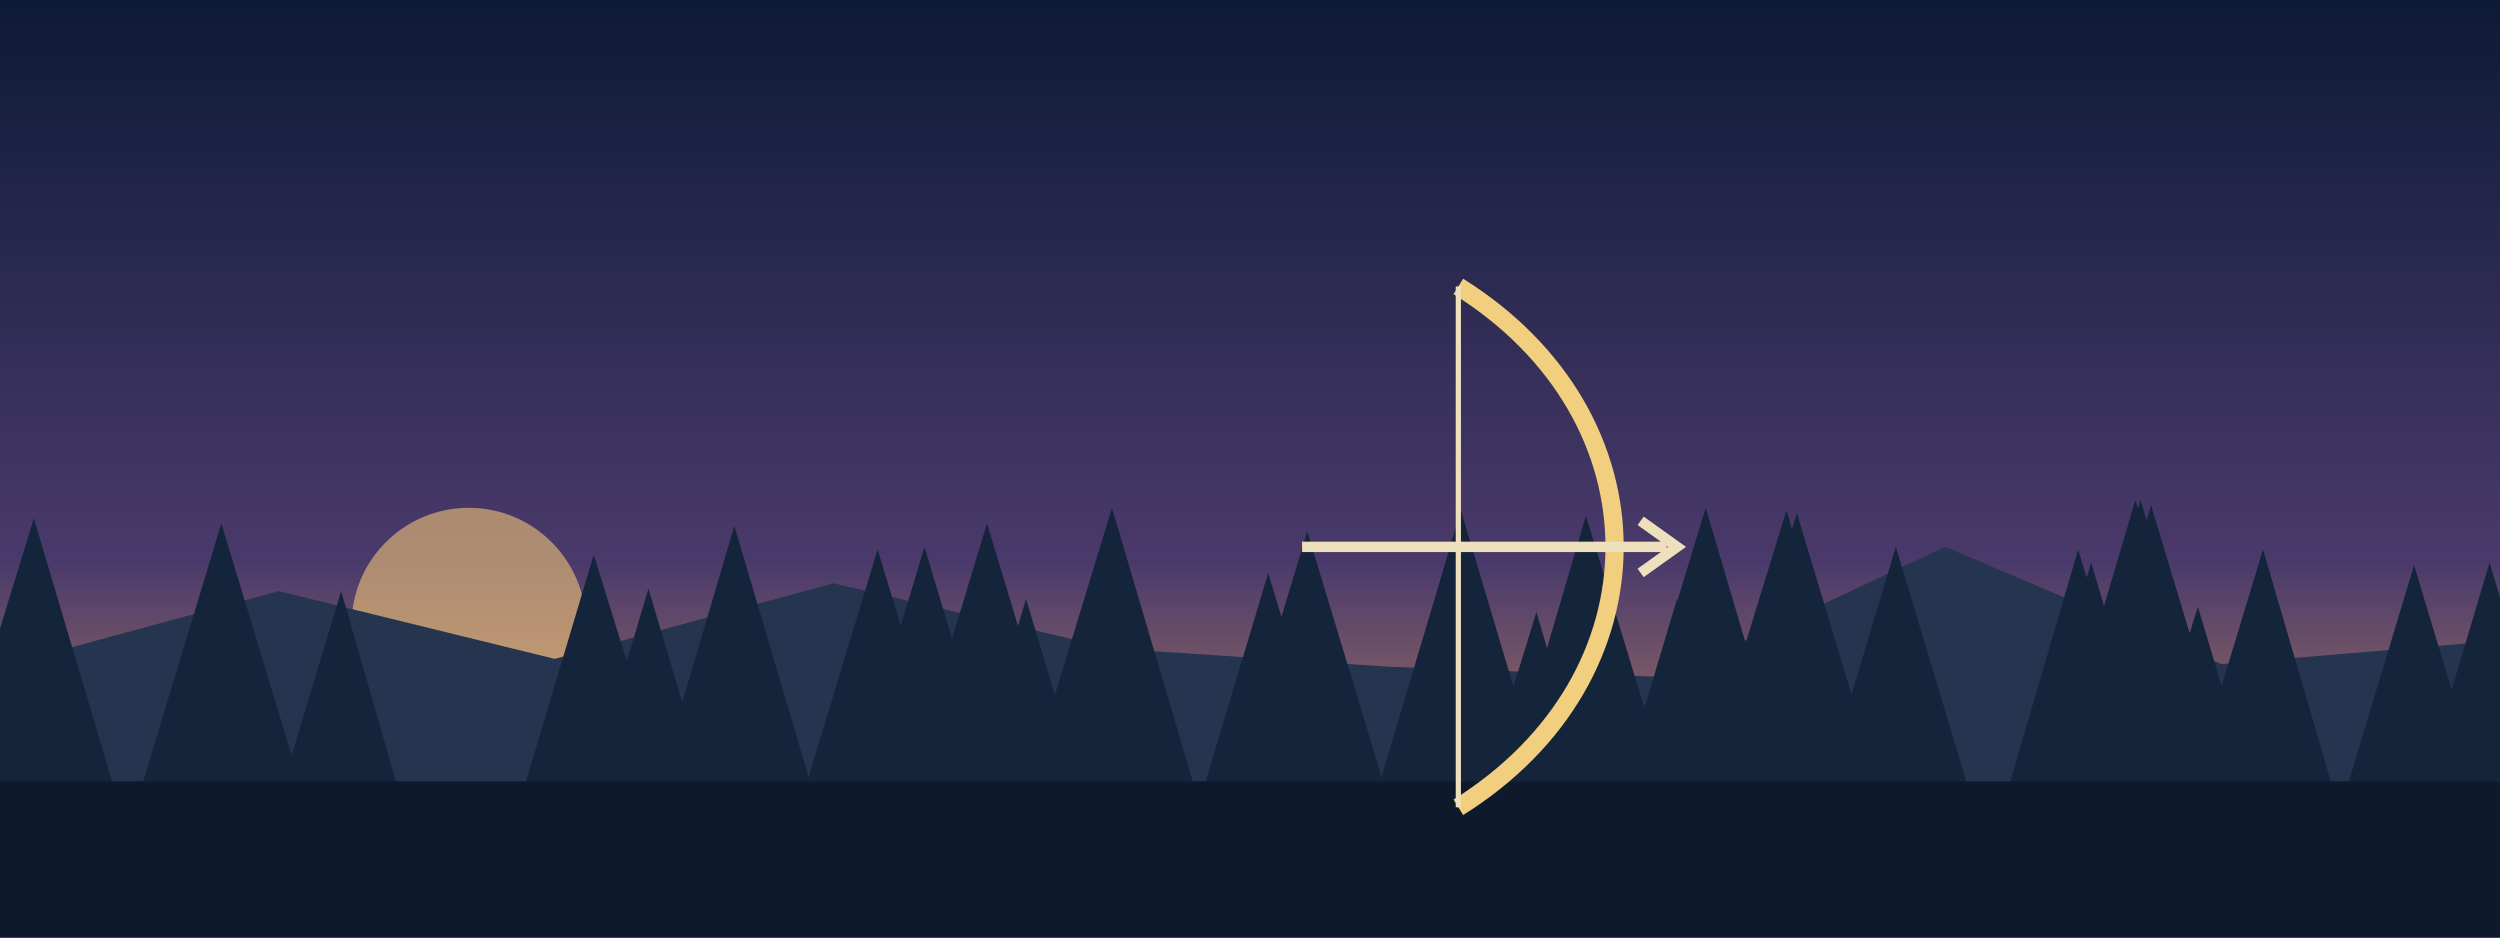
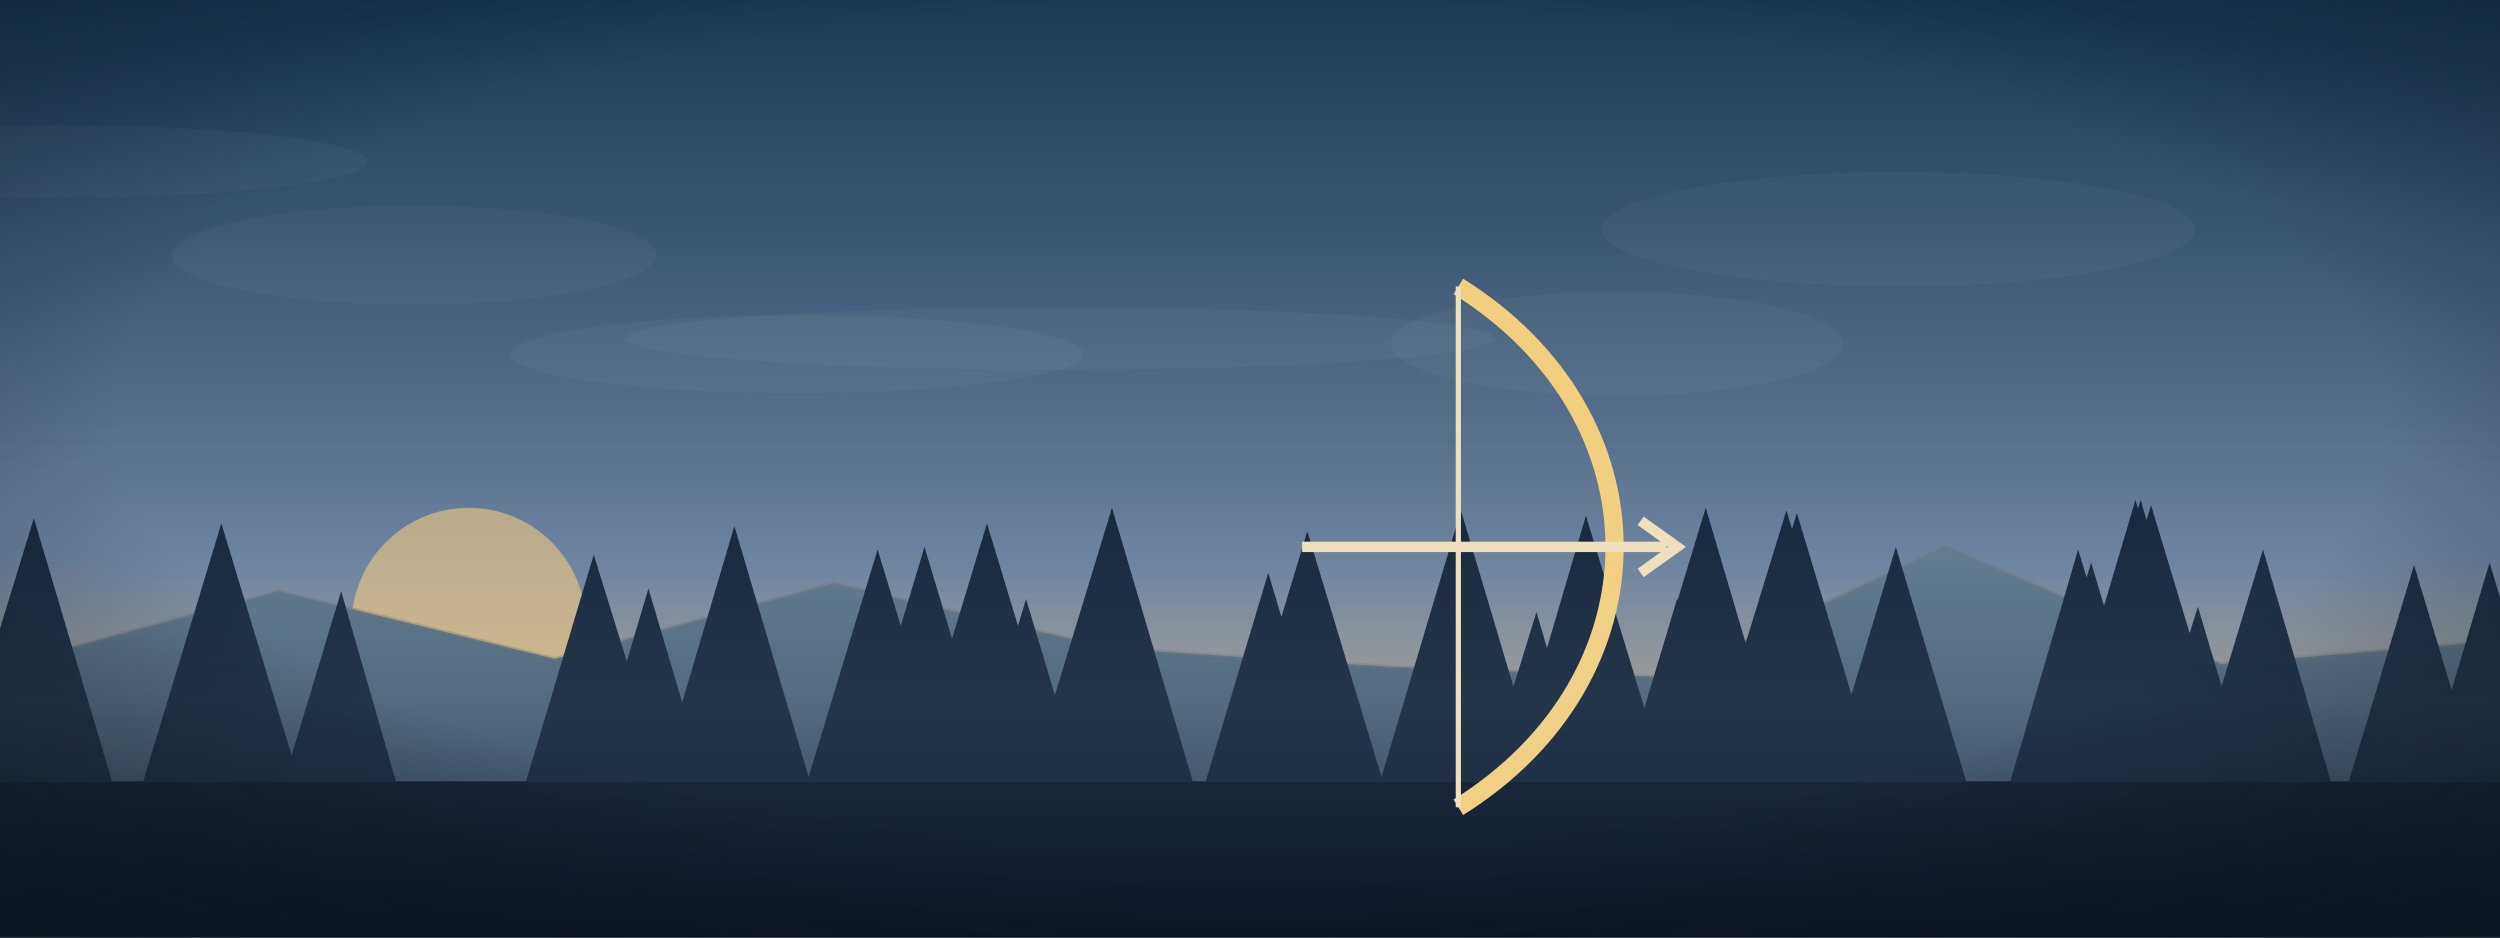
<svg xmlns="http://www.w3.org/2000/svg" viewBox="0 0 960 360" preserveAspectRatio="xMidYMid slice">
  <defs>
    <linearGradient id="s" x1="0" y1="0" x2="0" y2="1">
-       <stop offset="0" stop-color="#0d1a36" />
-       <stop offset=".6" stop-color="#4a3a6b" />
-       <stop offset="1" stop-color="#e09a5a" />
+       <stop offset="0" stop-color="#1b3a58" />
+       <stop offset=".6" stop-color="#6a7f9c" />
+       <stop offset="1" stop-color="#f2c483" />
    </linearGradient>
+     <radialGradient id="vg" cx=".5" cy=".45" r=".75">
+       <stop offset=".6" stop-color="#000" stop-opacity="0" />
+       <stop offset="1" stop-color="#06141a" stop-opacity=".55" />
+     </radialGradient>
+     <linearGradient id="hz" x1="0" y1="0" x2="0" y2="1">
+       <stop offset=".45" stop-color="#cfe6ea" stop-opacity="0" />
+       <stop offset=".75" stop-color="#cfe6ea" stop-opacity=".09" />
+       <stop offset="1" stop-color="#cfe6ea" stop-opacity="0" />
+     </linearGradient>
+     <radialGradient id="sl" cx=".5" cy="0" r=".9">
+       <stop offset="0" stop-color="#fff2cf" stop-opacity=".35" />
+       <stop offset="1" stop-color="#fff2cf" stop-opacity="0" />
+     </radialGradient>
  </defs>
  <rect width="960" height="360" fill="url(#s)" />
+   <ellipse cx="729" cy="88" rx="114" ry="22" fill="#fff8ec" opacity="0.035" />
+   <ellipse cx="621" cy="132" rx="87" ry="20" fill="#fff8ec" opacity="0.035" />
+   <ellipse cx="159" cy="98" rx="93" ry="19" fill="#fff8ec" opacity="0.035" />
+   <ellipse cx="407" cy="130" rx="167" ry="12" fill="#fff8ec" opacity="0.035" />
+   <ellipse cx="20" cy="62" rx="121" ry="14" fill="#fff8ec" opacity="0.035" />
+   <ellipse cx="306" cy="136" rx="110" ry="15" fill="#fff8ec" opacity="0.035" />
  <circle cx="180" cy="240" r="45" fill="#ffcf7a" opacity="0.55" />
-   <path d="M0 360 L0 256 L107 227 L213 253 L320 224 L427 249 L533 256 L640 260 L747 210 L853 255 L960 246 L960 360Z" fill="#25344f" />
+   <linearGradient id="h1" x1="0" y1="0" x2="0" y2="1">
+     <stop offset="0" stop-color="#60798c" />
+     <stop offset="1" stop-color="#25344f" />
+   </linearGradient>
+   <path d="M0 360 L0 256 L107 227 L213 253 L320 224 L427 249 L533 256 L640 260 L747 210 L853 255 L960 246 L960 360Z" fill="url(#h1)" />
+   <path d="M0 256 L0 256 L107 227 L213 253 L320 224 L427 249 L533 256 L640 260 L747 210 L853 255 L960 246" fill="none" stroke="#6d7174" stroke-opacity=".35" stroke-width="1.5" />
  <path d="M228 213 L202 300 L255 300Z M355 210 L328 300 L382 300Z M601 234 L581 300 L620 300Z M13 199 L-18 300 L43 300Z M249 226 L227 300 L271 300Z M956 216 L931 300 L981 300Z M803 216 L778 300 L828 300Z M614 230 L593 300 L634 300Z M609 198 L579 300 L640 300Z M502 204 L473 300 L531 300Z M645 234 L625 300 L664 300Z M728 210 L701 300 L755 300Z M289 236 L270 300 L309 300Z M831 216 L806 300 L856 300Z M690 197 L659 300 L721 300Z M686 196 L654 300 L717 300Z M379 201 L349 300 L409 300Z M427 195 L395 300 L458 300Z M844 233 L823 300 L864 300Z M131 227 L109 300 L152 300Z M927 217 L902 300 L952 300Z M602 223 L579 300 L625 300Z M487 220 L463 300 L511 300Z M337 211 L310 300 L364 300Z M561 196 L530 300 L592 300Z M655 195 L623 300 L686 300Z M822 192 L790 300 L854 300Z M644 230 L623 300 L666 300Z M826 194 L794 300 L858 300Z M869 211 L842 300 L895 300Z M685 227 L664 300 L707 300Z M798 211 L772 300 L825 300Z M274 234 L254 300 L293 300Z M820 192 L788 300 L852 300Z M85 201 L55 300 L115 300Z M394 230 L373 300 L415 300Z M282 202 L253 300 L311 300Z M838 235 L818 300 L857 300Z M590 235 L570 300 L609 300Z M690 222 L666 300 L713 300Z" fill="#14243a" />
  <rect y="300" width="960" height="60" fill="#0e1a2c" />
  <path d="M560 110 C640 160 640 260 560 310" fill="none" stroke="#f1cf7e" stroke-width="7" />
  <path d="M560 110 V310" stroke="#efe0bd" stroke-width="2" />
  <path d="M500 210 H640 M630 200 l14 10 -14 10" stroke="#efe0bd" stroke-width="4" fill="none" />
+   <rect width="960" height="360" fill="url(#hz)" />
+   <rect width="960" height="360" fill="url(#vg)" />
</svg>
